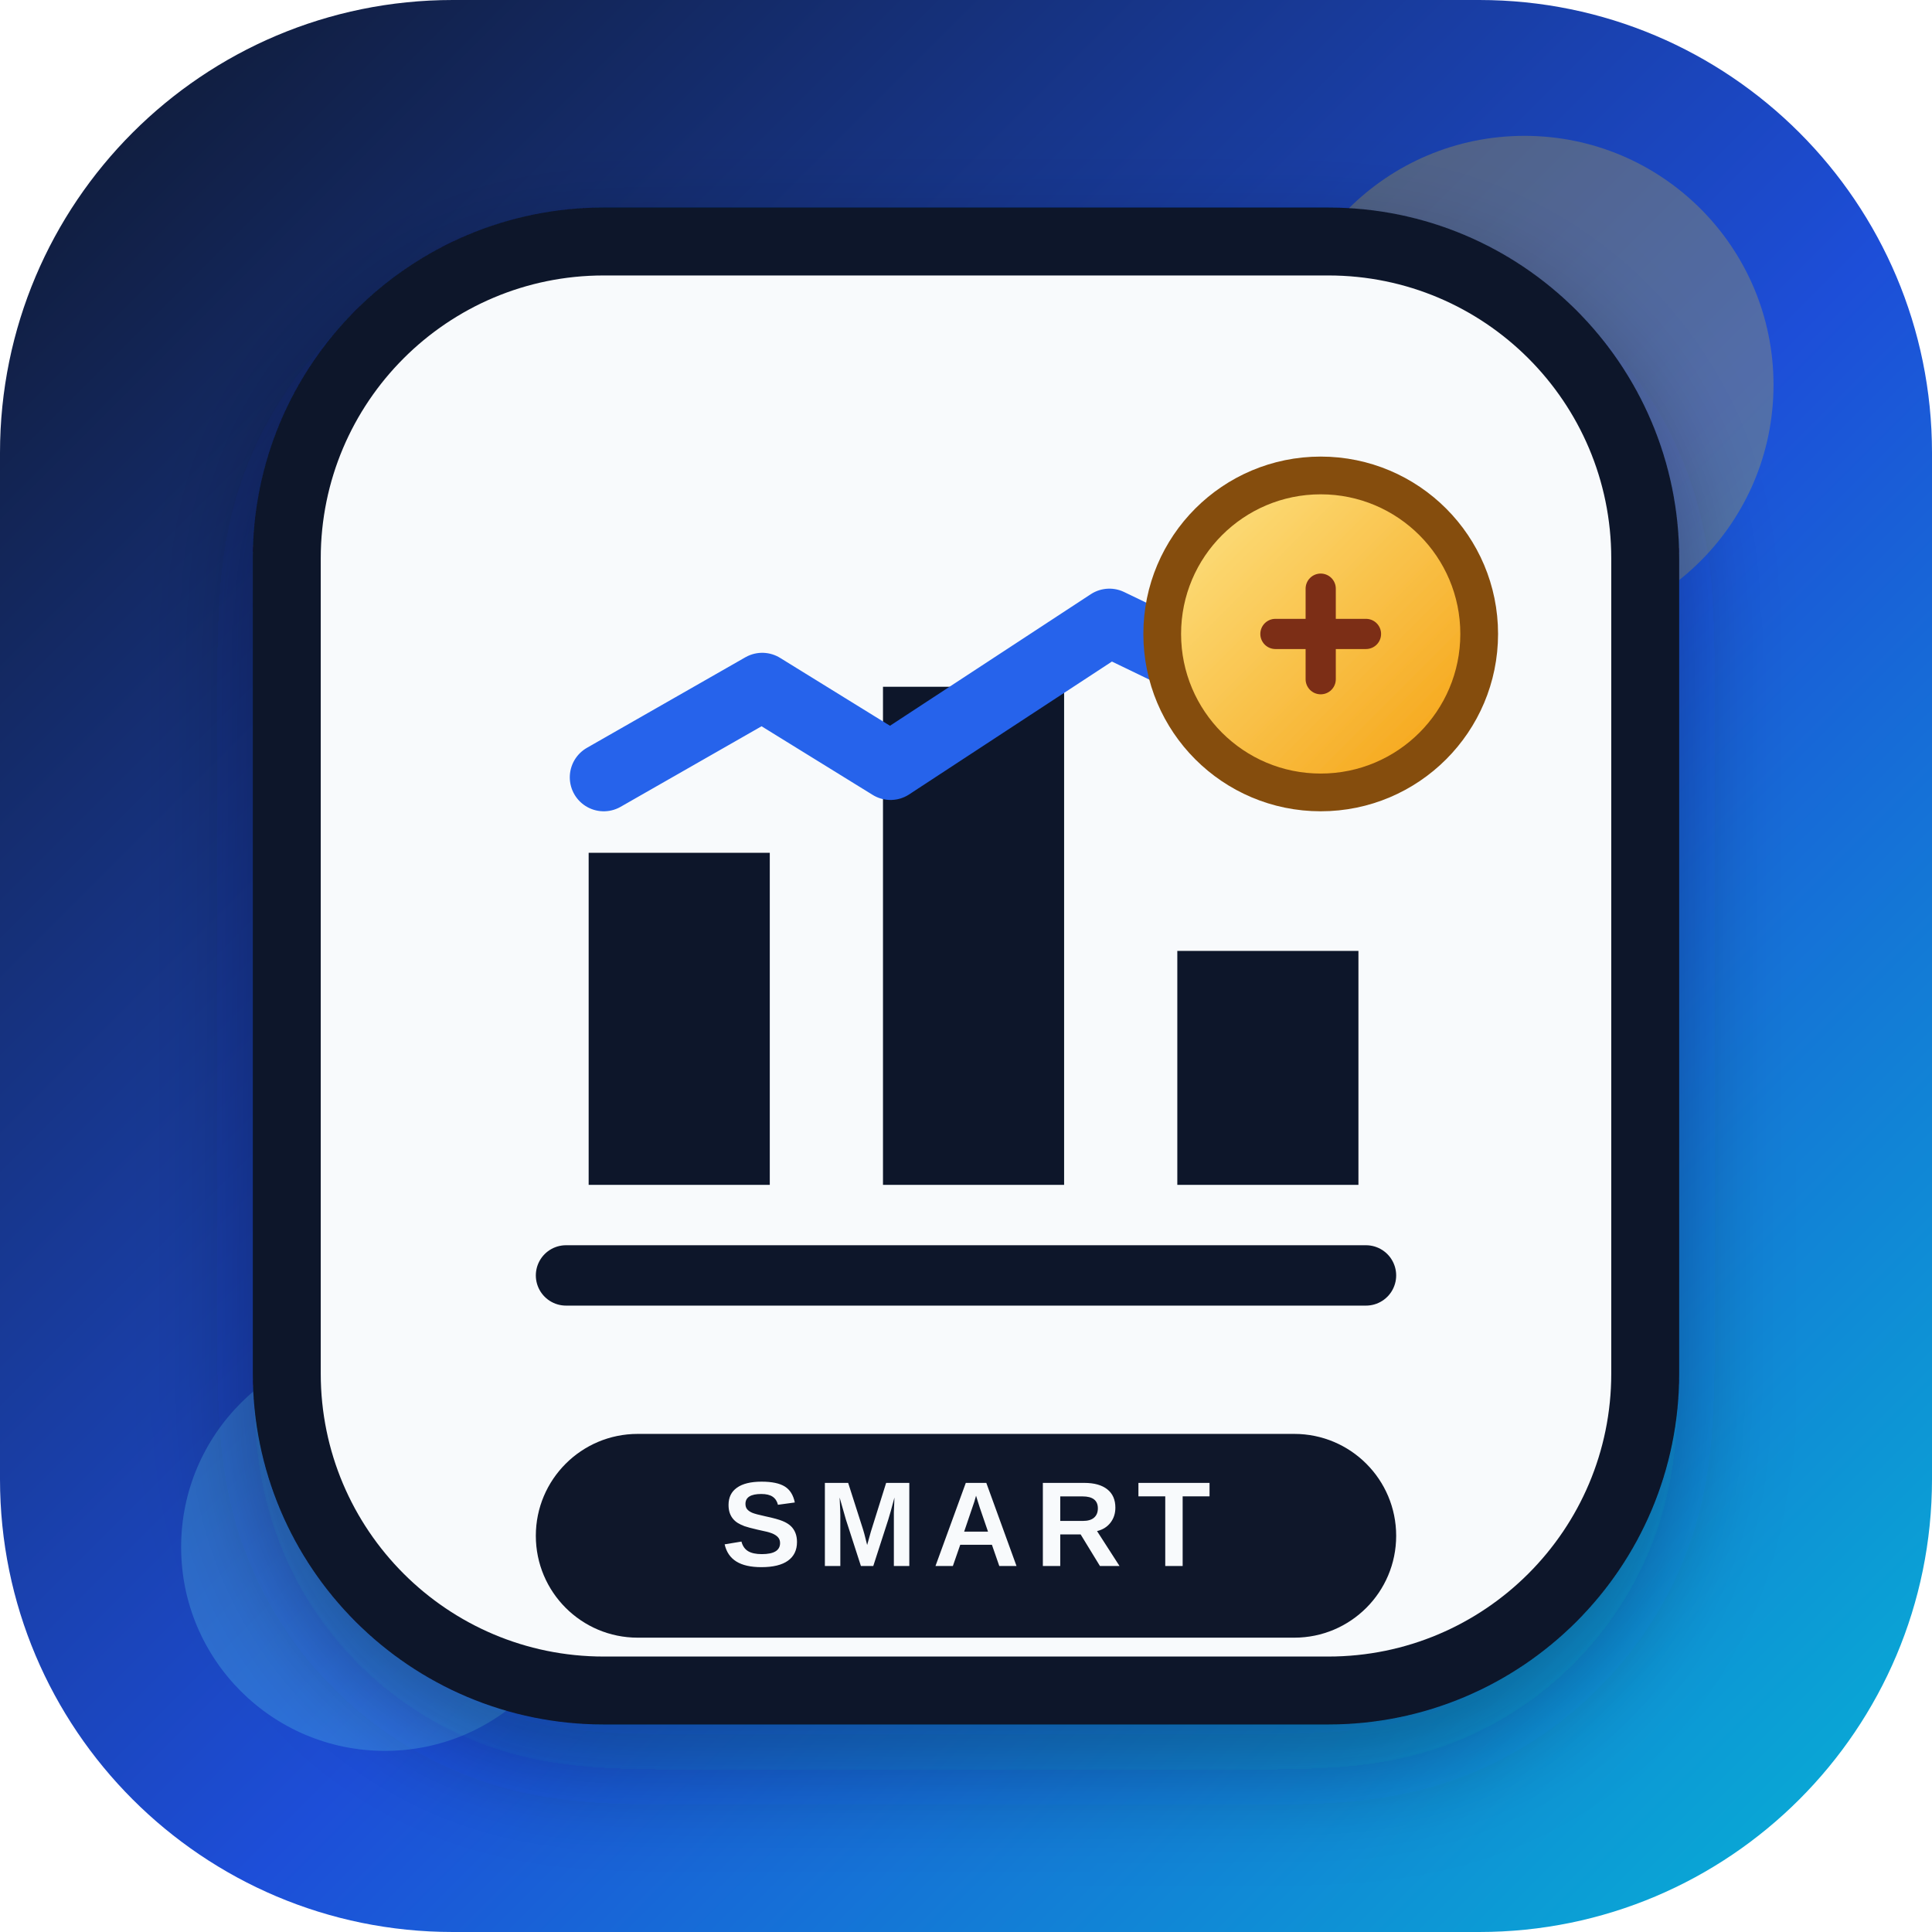
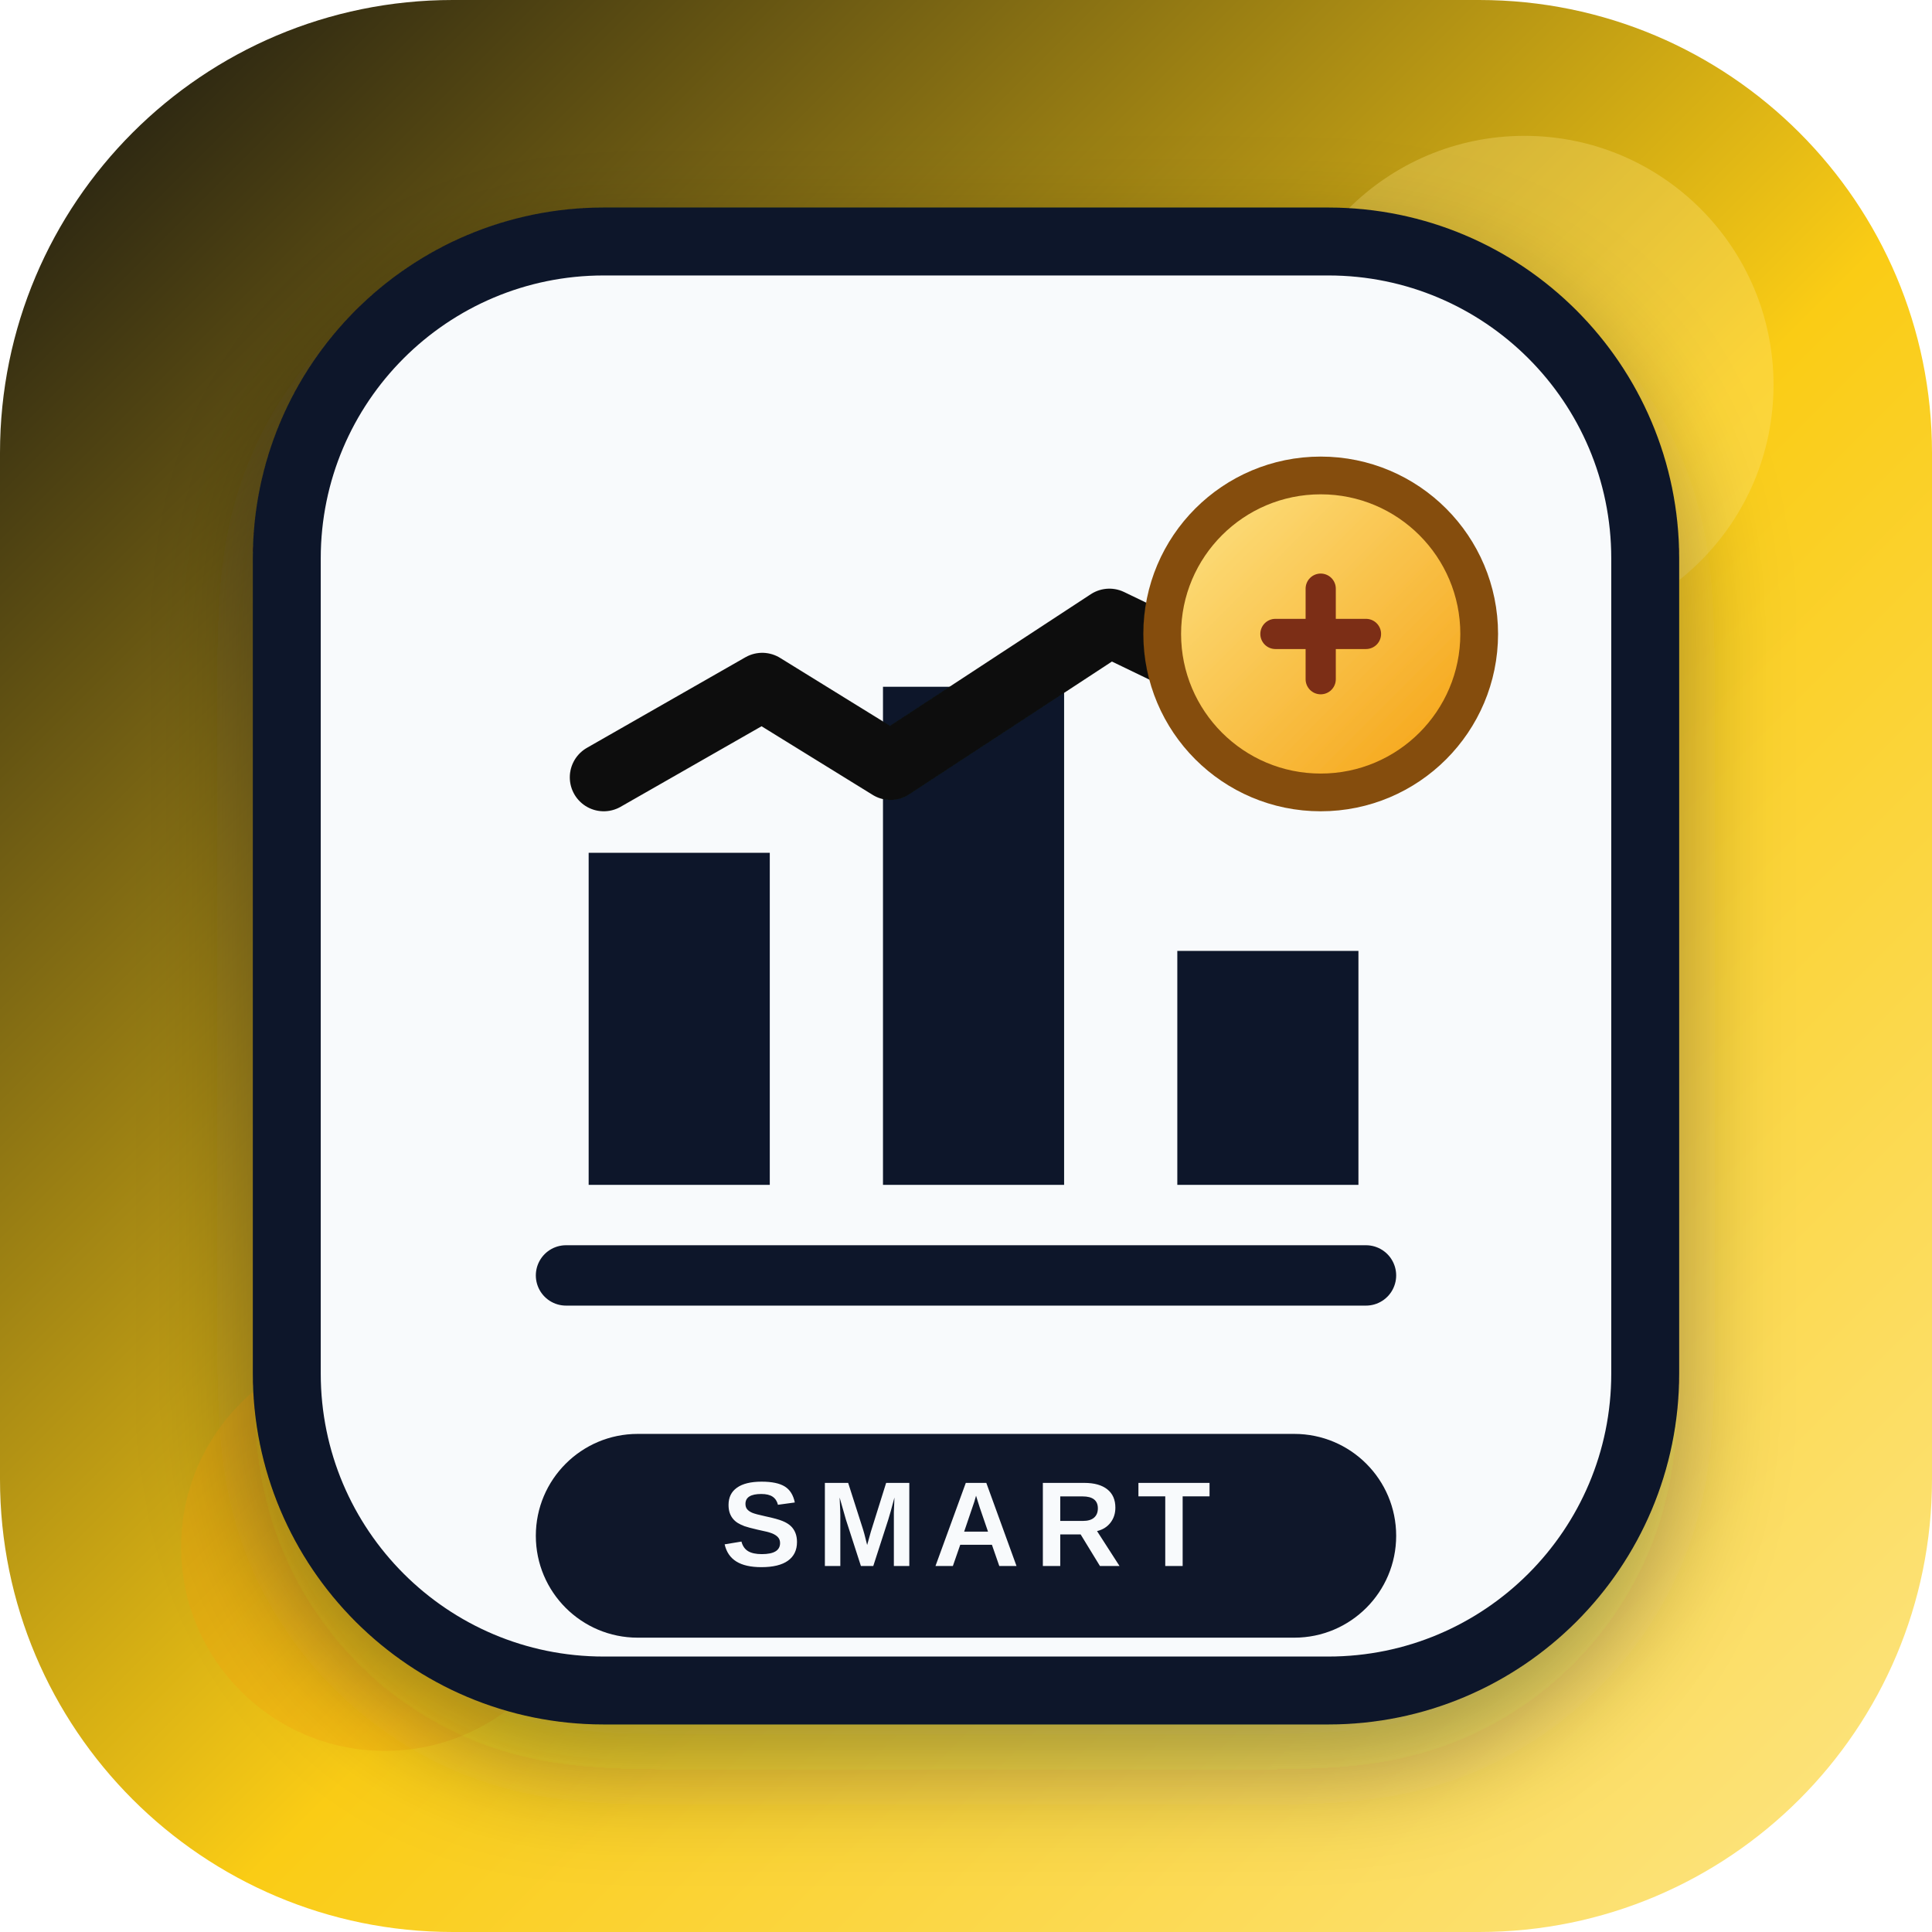
<svg xmlns="http://www.w3.org/2000/svg" viewBox="0 0 512 512" role="img" aria-label="Smart Finance IA">
  <defs>
    <linearGradient id="bg" x1="0" y1="0" x2="1" y2="1">
-       <stop offset="0%" stop-color="#0f172a" />
-       <stop offset="55%" stop-color="#1d4ed8" />
-       <stop offset="100%" stop-color="#06b6d4" />
+       <stop offset="0%" stop-color="#111111" />
+       <stop offset="55%" stop-color="#facc15" />
+       <stop offset="100%" stop-color="#fde68a" />
    </linearGradient>
    <linearGradient id="coin" x1="0" y1="0" x2="1" y2="1">
      <stop offset="0%" stop-color="#fde68a" />
      <stop offset="100%" stop-color="#f59e0b" />
    </linearGradient>
    <filter id="shadow" x="-30%" y="-30%" width="160%" height="160%">
      <feDropShadow dx="0" dy="12" stdDeviation="14" flood-color="#0f172a" flood-opacity="0.35" />
    </filter>
  </defs>
  <rect width="512" height="512" rx="120" fill="url(#bg)" />
-   <circle cx="404" cy="102" r="66" fill="#facc15" fill-opacity="0.24" />
-   <circle cx="102" cy="410" r="54" fill="#67e8f9" fill-opacity="0.24" />
+   <circle cx="404" cy="102" r="66" fill="#fde68a" fill-opacity="0.3" />
+   <circle cx="102" cy="410" r="54" fill="#f59e0b" fill-opacity="0.28" />
  <g filter="url(#shadow)">
    <rect x="76" y="64" width="360" height="384" rx="84" fill="#f8fafc" stroke="#0f172a" stroke-width="18" />
    <path d="M156 314h48v-88h-48zm78 0h48V182h-48zm78 0h48v-62h-48z" fill="#0f172a" />
    <path d="M150 338h212" stroke="#0f172a" stroke-width="16" stroke-linecap="round" />
-     <path d="M160 206l42-24 34 21 58-38 58 28" fill="none" stroke="#2563eb" stroke-width="18" stroke-linecap="round" stroke-linejoin="round" />
+     <path d="M160 206l42-24 34 21 58-38 58 28" fill="none" stroke="#111111" stroke-width="18" stroke-linecap="round" stroke-linejoin="round" />
    <circle cx="350" cy="168" r="42" fill="url(#coin)" stroke="#854d0e" stroke-width="10" />
    <path d="M338 168h24m-12-12v24" stroke="#7c2d12" stroke-width="8" stroke-linecap="round" />
  </g>
  <rect x="142" y="380" width="228" height="54" rx="27" fill="#0f172a" />
  <text x="256" y="415" text-anchor="middle" font-size="32" font-family="'Space Grotesk', Arial, sans-serif" font-weight="800" fill="#f8fafc" letter-spacing="4">SMART</text>
</svg>
